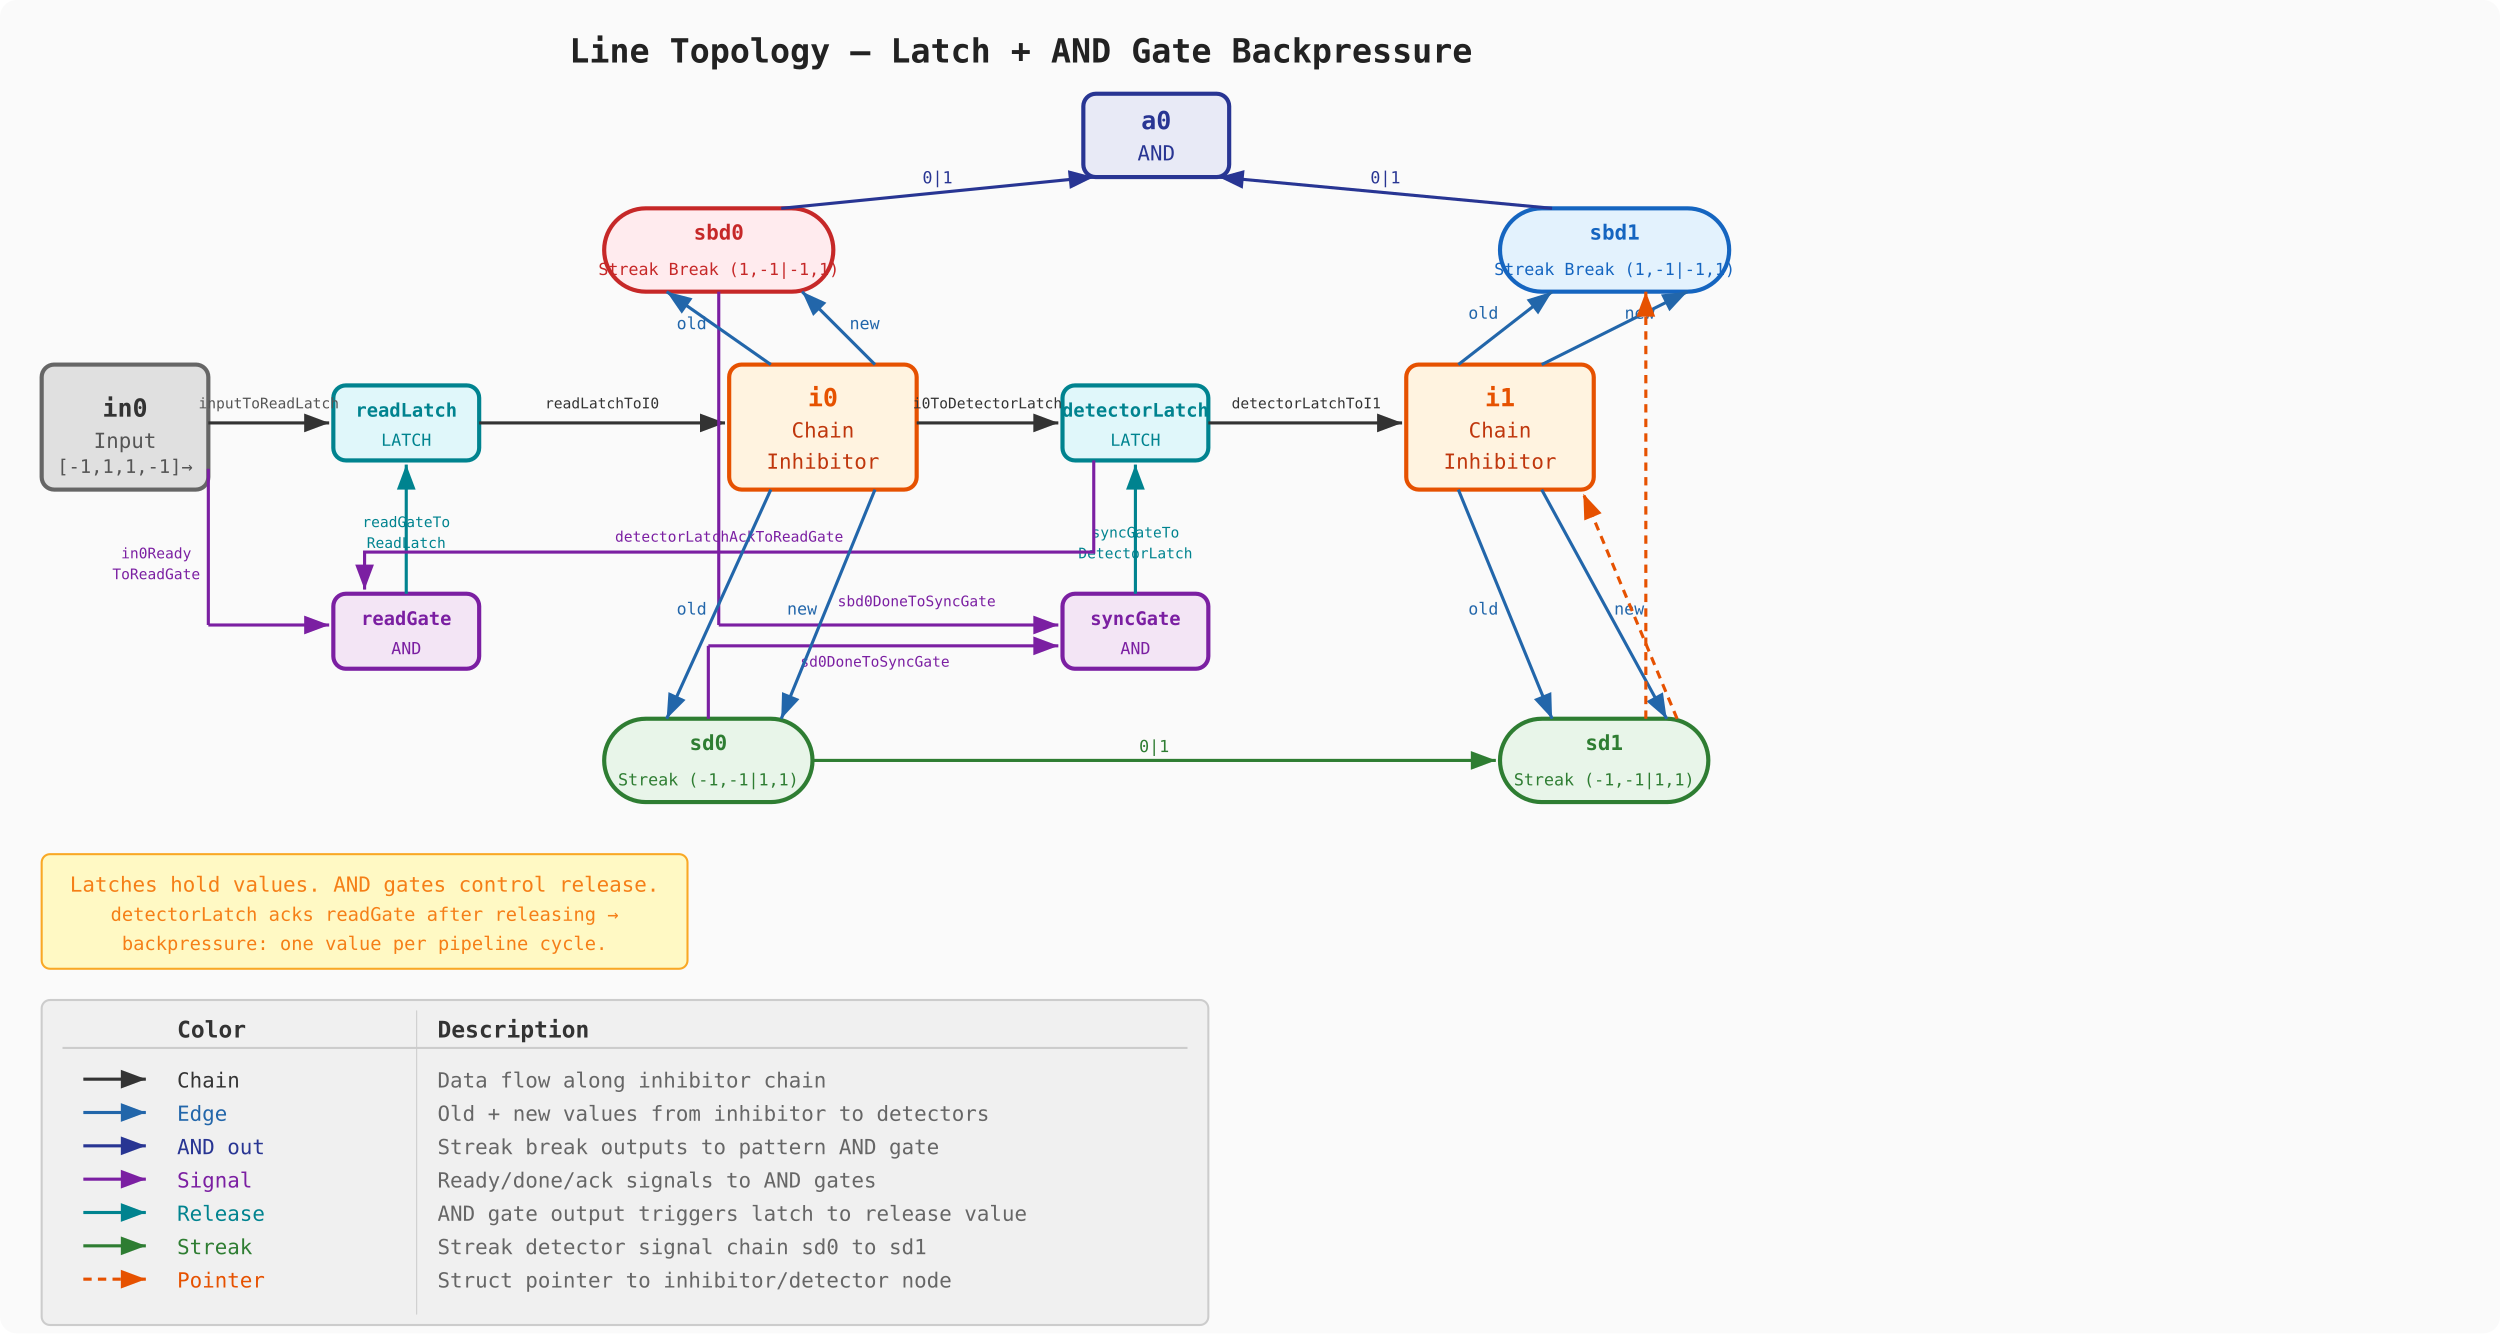
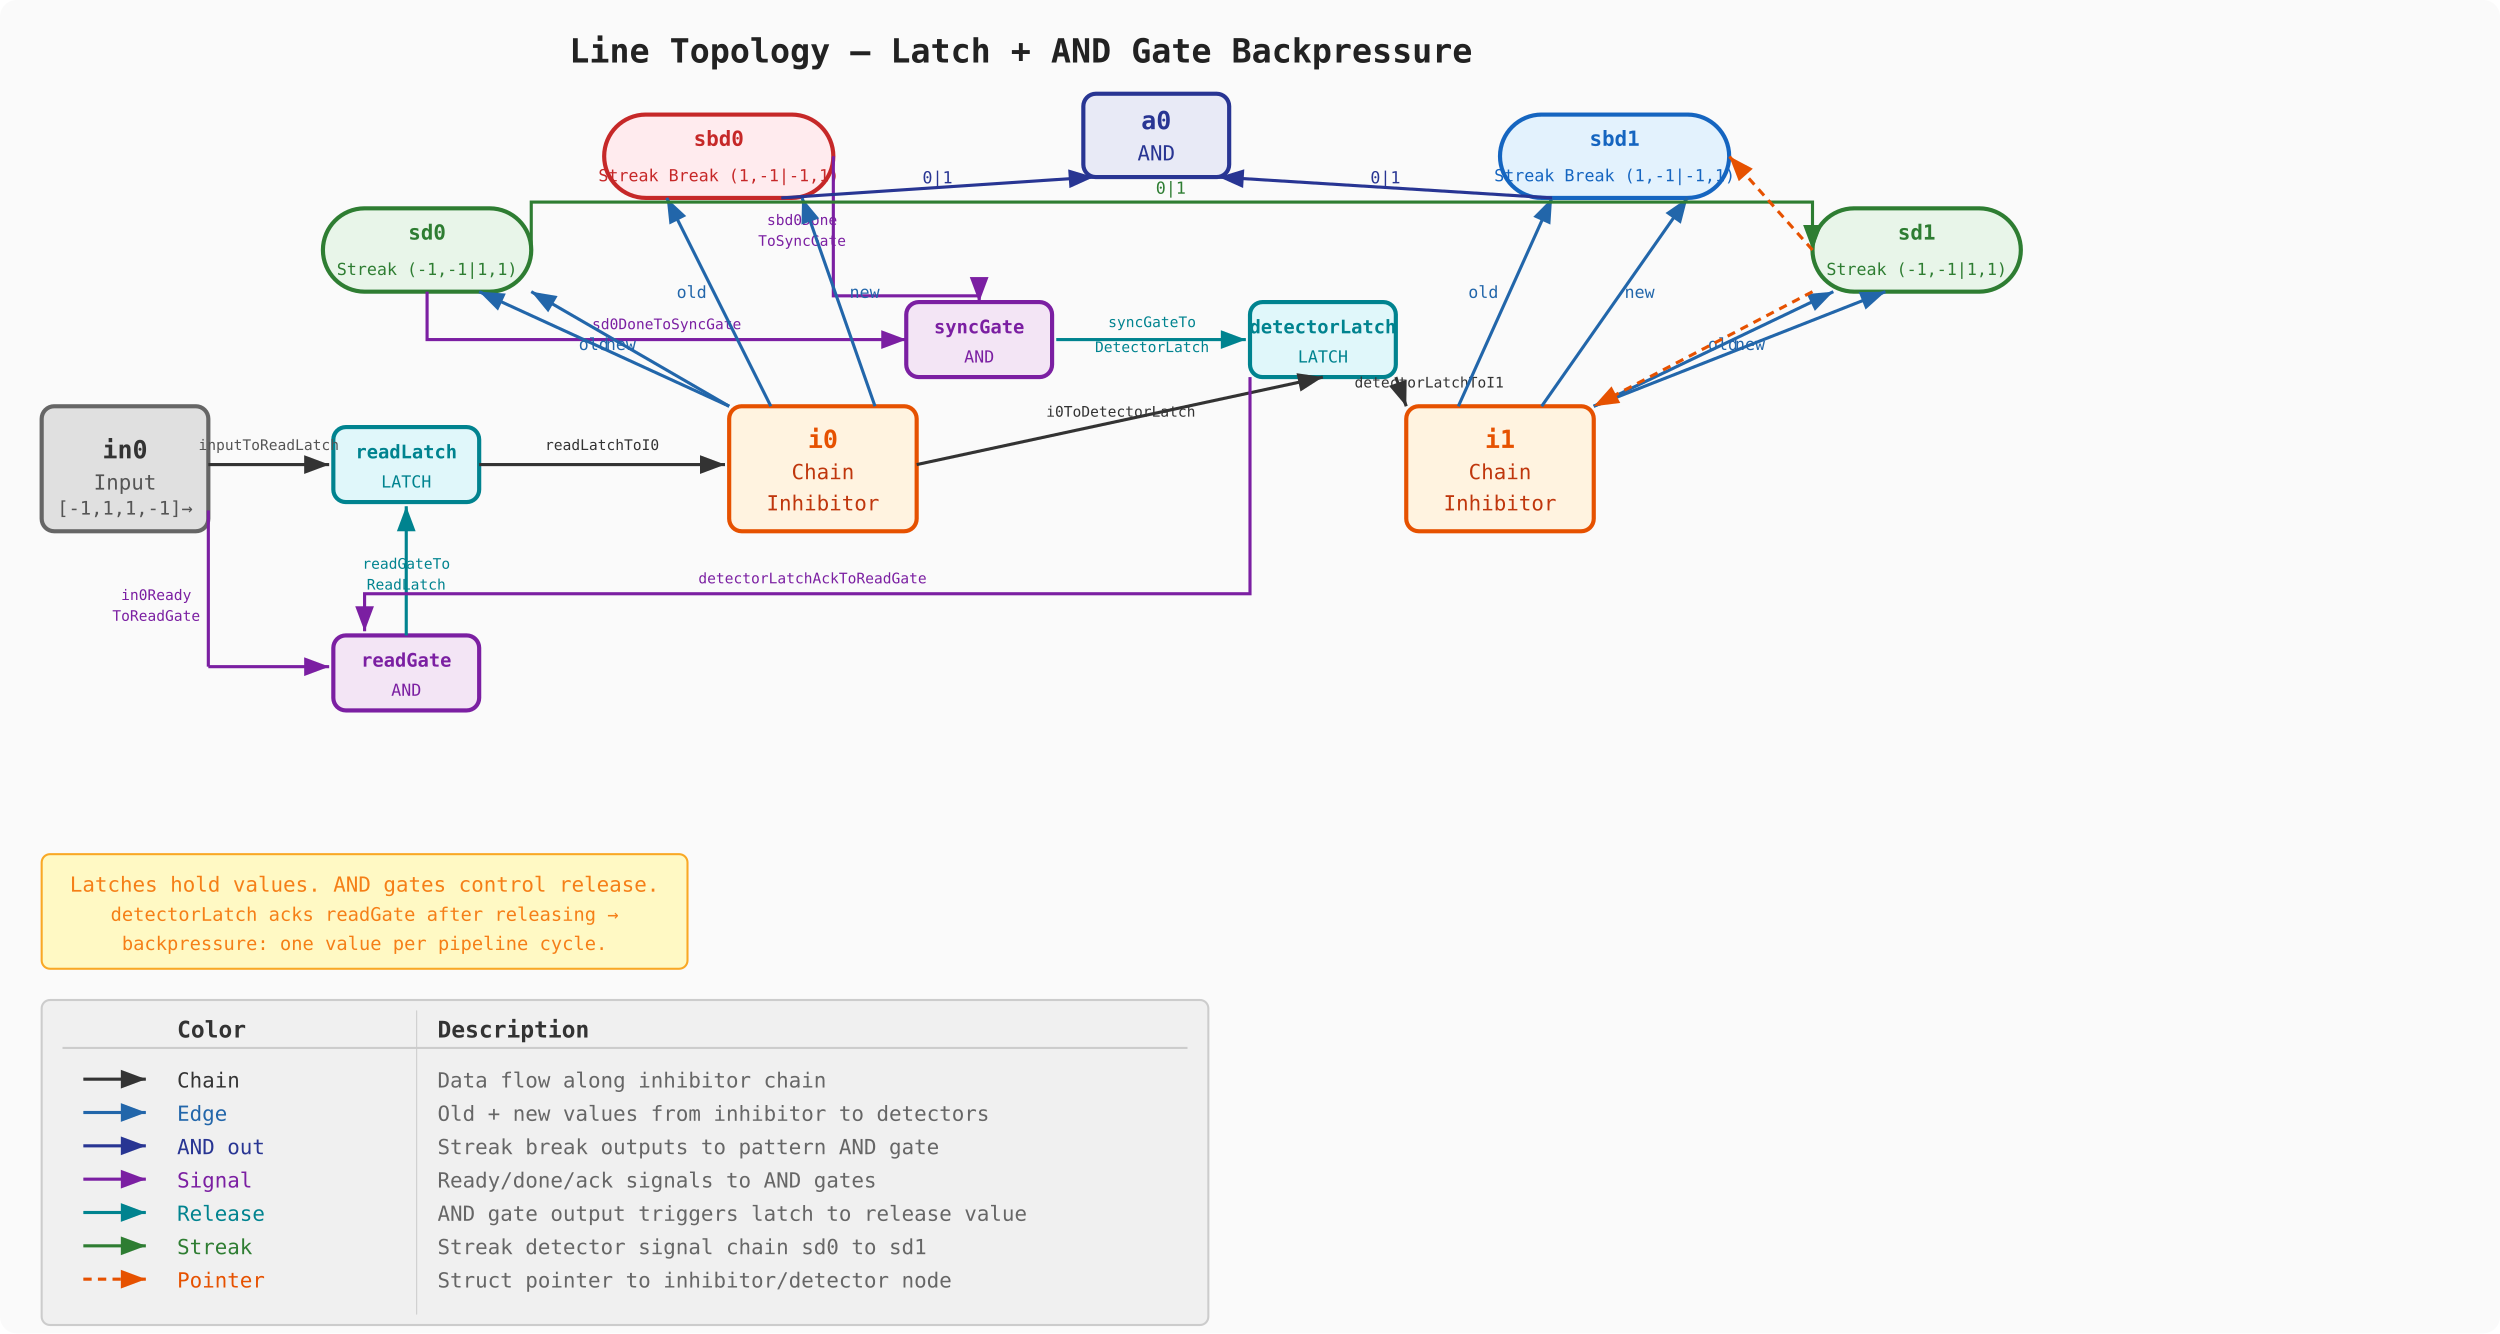
<svg xmlns="http://www.w3.org/2000/svg" viewBox="0 0 1200 640" font-family="monospace" font-size="12">
  <defs>
    <marker id="arrow" markerWidth="8" markerHeight="6" refX="8" refY="3" orient="auto">
      <path d="M0,0 L8,3 L0,6" fill="#333" />
    </marker>
    <marker id="arrow-blue" markerWidth="8" markerHeight="6" refX="8" refY="3" orient="auto">
      <path d="M0,0 L8,3 L0,6" fill="#2266aa" />
    </marker>
    <marker id="arrow-indigo" markerWidth="8" markerHeight="6" refX="8" refY="3" orient="auto">
      <path d="M0,0 L8,3 L0,6" fill="#283593" />
    </marker>
    <marker id="arrow-green" markerWidth="8" markerHeight="6" refX="8" refY="3" orient="auto">
      <path d="M0,0 L8,3 L0,6" fill="#2e7d32" />
    </marker>
    <marker id="arrow-orange" markerWidth="8" markerHeight="6" refX="8" refY="3" orient="auto">
      <path d="M0,0 L8,3 L0,6" fill="#e65100" />
    </marker>
    <marker id="arrow-magenta" markerWidth="8" markerHeight="6" refX="8" refY="3" orient="auto">
      <path d="M0,0 L8,3 L0,6" fill="#7b1fa2" />
    </marker>
    <marker id="arrow-teal" markerWidth="8" markerHeight="6" refX="8" refY="3" orient="auto">
      <path d="M0,0 L8,3 L0,6" fill="#00838f" />
    </marker>
  </defs>
  <rect width="1200" height="640" fill="#fafafa" rx="8" />
  <text x="490" y="30" text-anchor="middle" font-size="16" font-weight="bold" fill="#222">Line Topology — Latch + AND Gate Backpressure</text>
  <rect x="520" y="45" width="70" height="40" fill="#e8eaf6" stroke="#283593" rx="6" stroke-width="2" />
  <text x="555" y="62" text-anchor="middle" font-weight="bold" fill="#283593">a0</text>
  <text x="555" y="77" text-anchor="middle" font-size="10" fill="#283593">AND</text>
-   <rect x="290" y="100" width="110" height="40" fill="#ffebee" stroke="#c62828" rx="20" stroke-width="2" />
-   <text x="345" y="115" text-anchor="middle" font-weight="bold" font-size="10" fill="#c62828">sbd0</text>
-   <text x="345" y="132" text-anchor="middle" font-size="8" fill="#c62828">Streak Break (1,-1|-1,1)</text>
-   <rect x="720" y="100" width="110" height="40" fill="#e3f2fd" stroke="#1565c0" rx="20" stroke-width="2" />
-   <text x="775" y="115" text-anchor="middle" font-weight="bold" font-size="10" fill="#1565c0">sbd1</text>
-   <text x="775" y="132" text-anchor="middle" font-size="8" fill="#1565c0">Streak Break (1,-1|-1,1)</text>
-   <rect x="20" y="175" width="80" height="60" fill="#e0e0e0" stroke="#666" rx="6" stroke-width="2" />
-   <text x="60" y="200" text-anchor="middle" font-weight="bold" fill="#333">in0</text>
-   <text x="60" y="215" text-anchor="middle" font-size="10" fill="#555">Input</text>
-   <text x="60" y="227" text-anchor="middle" font-size="9" fill="#555">[-1,1,1,-1]→</text>
-   <rect x="160" y="185" width="70" height="36" fill="#e0f7fa" stroke="#00838f" rx="6" stroke-width="2" />
-   <text x="195" y="200" text-anchor="middle" font-weight="bold" font-size="9" fill="#00838f">readLatch</text>
-   <text x="195" y="214" text-anchor="middle" font-size="8" fill="#00838f">LATCH</text>
-   <rect x="350" y="175" width="90" height="60" fill="#fff3e0" stroke="#e65100" rx="6" stroke-width="2" />
-   <text x="395" y="195" text-anchor="middle" font-weight="bold" fill="#e65100">i0</text>
-   <text x="395" y="210" text-anchor="middle" font-size="10" fill="#bf360c">Chain</text>
-   <text x="395" y="225" text-anchor="middle" font-size="10" fill="#bf360c">Inhibitor</text>
-   <rect x="510" y="185" width="70" height="36" fill="#e0f7fa" stroke="#00838f" rx="6" stroke-width="2" />
-   <text x="545" y="200" text-anchor="middle" font-weight="bold" font-size="9" fill="#00838f">detectorLatch</text>
-   <text x="545" y="214" text-anchor="middle" font-size="8" fill="#00838f">LATCH</text>
-   <rect x="675" y="175" width="90" height="60" fill="#fff3e0" stroke="#e65100" rx="6" stroke-width="2" />
-   <text x="720" y="195" text-anchor="middle" font-weight="bold" fill="#e65100">i1</text>
-   <text x="720" y="210" text-anchor="middle" font-size="10" fill="#bf360c">Chain</text>
-   <text x="720" y="225" text-anchor="middle" font-size="10" fill="#bf360c">Inhibitor</text>
-   <rect x="160" y="285" width="70" height="36" fill="#f3e5f5" stroke="#7b1fa2" rx="6" stroke-width="2" />
-   <text x="195" y="300" text-anchor="middle" font-weight="bold" font-size="9" fill="#7b1fa2">readGate</text>
-   <text x="195" y="314" text-anchor="middle" font-size="8" fill="#7b1fa2">AND</text>
-   <rect x="510" y="285" width="70" height="36" fill="#f3e5f5" stroke="#7b1fa2" rx="6" stroke-width="2" />
-   <text x="545" y="300" text-anchor="middle" font-weight="bold" font-size="9" fill="#7b1fa2">syncGate</text>
-   <text x="545" y="314" text-anchor="middle" font-size="8" fill="#7b1fa2">AND</text>
-   <rect x="290" y="345" width="100" height="40" fill="#e8f5e9" stroke="#2e7d32" rx="20" stroke-width="2" />
-   <text x="340" y="360" text-anchor="middle" font-weight="bold" font-size="10" fill="#2e7d32">sd0</text>
-   <text x="340" y="377" text-anchor="middle" font-size="8" fill="#2e7d32">Streak (-1,-1|1,1)</text>
-   <rect x="720" y="345" width="100" height="40" fill="#e8f5e9" stroke="#2e7d32" rx="20" stroke-width="2" />
-   <text x="770" y="360" text-anchor="middle" font-weight="bold" font-size="10" fill="#2e7d32">sd1</text>
-   <text x="770" y="377" text-anchor="middle" font-size="8" fill="#2e7d32">Streak (-1,-1|1,1)</text>
-   <line x1="100" y1="203" x2="158" y2="203" stroke="#333" stroke-width="1.5" marker-end="url(#arrow)" />
-   <text x="129" y="196" text-anchor="middle" font-size="7" fill="#555">inputToReadLatch</text>
-   <line x1="230" y1="203" x2="348" y2="203" stroke="#333" stroke-width="1.5" marker-end="url(#arrow)" />
-   <text x="289" y="196" text-anchor="middle" font-size="7" fill="#333">readLatchToI0</text>
-   <line x1="440" y1="203" x2="508" y2="203" stroke="#333" stroke-width="1.5" marker-end="url(#arrow)" />
-   <text x="474" y="196" text-anchor="middle" font-size="7" fill="#333">i0ToDetectorLatch</text>
-   <line x1="580" y1="203" x2="673" y2="203" stroke="#333" stroke-width="1.5" marker-end="url(#arrow)" />
-   <text x="627" y="196" text-anchor="middle" font-size="7" fill="#333">detectorLatchToI1</text>
-   <line x1="100" y1="225" x2="100" y2="300" stroke="#7b1fa2" stroke-width="1.5" />
-   <line x1="100" y1="300" x2="158" y2="300" stroke="#7b1fa2" stroke-width="1.5" marker-end="url(#arrow-magenta)" />
-   <text x="75" y="268" text-anchor="middle" font-size="7" fill="#7b1fa2">in0Ready</text>
-   <text x="75" y="278" text-anchor="middle" font-size="7" fill="#7b1fa2">ToReadGate</text>
-   <line x1="195" y1="285" x2="195" y2="223" stroke="#00838f" stroke-width="1.5" marker-end="url(#arrow-teal)" />
-   <text x="195" y="253" text-anchor="middle" font-size="7" fill="#00838f">readGateTo</text>
-   <text x="195" y="263" text-anchor="middle" font-size="7" fill="#00838f">ReadLatch</text>
-   <line x1="545" y1="285" x2="545" y2="223" stroke="#00838f" stroke-width="1.5" marker-end="url(#arrow-teal)" />
-   <text x="545" y="258" text-anchor="middle" font-size="7" fill="#00838f">syncGateTo</text>
-   <text x="545" y="268" text-anchor="middle" font-size="7" fill="#00838f">DetectorLatch</text>
-   <path d="M525,221 L525,265 L175,265 L175,283" fill="none" stroke="#7b1fa2" stroke-width="1.5" marker-end="url(#arrow-magenta)" />
-   <text x="350" y="260" text-anchor="middle" font-size="7" fill="#7b1fa2">detectorLatchAckToReadGate</text>
-   <line x1="345" y1="140" x2="345" y2="300" stroke="#7b1fa2" stroke-width="1.5" />
-   <line x1="345" y1="300" x2="508" y2="300" stroke="#7b1fa2" stroke-width="1.5" marker-end="url(#arrow-magenta)" />
-   <text x="440" y="291" text-anchor="middle" font-size="7" fill="#7b1fa2">sbd0DoneToSyncGate</text>
-   <line x1="340" y1="345" x2="340" y2="310" stroke="#7b1fa2" stroke-width="1.5" />
-   <line x1="340" y1="310" x2="508" y2="310" stroke="#7b1fa2" stroke-width="1.5" marker-end="url(#arrow-magenta)" />
-   <text x="420" y="320" text-anchor="middle" font-size="7" fill="#7b1fa2">sd0DoneToSyncGate</text>
-   <line x1="370" y1="175" x2="320" y2="140" stroke="#2266aa" stroke-width="1.5" marker-end="url(#arrow-blue)" />
-   <text x="332" y="158" text-anchor="middle" font-size="8" fill="#2266aa">old</text>
-   <line x1="420" y1="175" x2="385" y2="140" stroke="#2266aa" stroke-width="1.5" marker-end="url(#arrow-blue)" />
-   <text x="415" y="158" text-anchor="middle" font-size="8" fill="#2266aa">new</text>
-   <line x1="370" y1="235" x2="320" y2="345" stroke="#2266aa" stroke-width="1.5" marker-end="url(#arrow-blue)" />
-   <text x="332" y="295" text-anchor="middle" font-size="8" fill="#2266aa">old</text>
-   <line x1="420" y1="235" x2="375" y2="345" stroke="#2266aa" stroke-width="1.5" marker-end="url(#arrow-blue)" />
-   <text x="385" y="295" text-anchor="middle" font-size="8" fill="#2266aa">new</text>
-   <line x1="700" y1="175" x2="745" y2="140" stroke="#2266aa" stroke-width="1.5" marker-end="url(#arrow-blue)" />
-   <text x="712" y="153" text-anchor="middle" font-size="8" fill="#2266aa">old</text>
-   <line x1="740" y1="175" x2="810" y2="140" stroke="#2266aa" stroke-width="1.5" marker-end="url(#arrow-blue)" />
-   <text x="787" y="153" text-anchor="middle" font-size="8" fill="#2266aa">new</text>
-   <line x1="700" y1="235" x2="745" y2="345" stroke="#2266aa" stroke-width="1.5" marker-end="url(#arrow-blue)" />
-   <text x="712" y="295" text-anchor="middle" font-size="8" fill="#2266aa">old</text>
-   <line x1="740" y1="235" x2="800" y2="345" stroke="#2266aa" stroke-width="1.5" marker-end="url(#arrow-blue)" />
-   <text x="782" y="295" text-anchor="middle" font-size="8" fill="#2266aa">new</text>
-   <line x1="375" y1="100" x2="525" y2="85" stroke="#283593" stroke-width="1.5" marker-end="url(#arrow-indigo)" />
+   <rect x="290" y="55" width="110" height="40" fill="#ffebee" stroke="#c62828" rx="20" stroke-width="2" />
+   <text x="345" y="70" text-anchor="middle" font-weight="bold" font-size="10" fill="#c62828">sbd0</text>
+   <text x="345" y="87" text-anchor="middle" font-size="8" fill="#c62828">Streak Break (1,-1|-1,1)</text>
+   <rect x="720" y="55" width="110" height="40" fill="#e3f2fd" stroke="#1565c0" rx="20" stroke-width="2" />
+   <text x="775" y="70" text-anchor="middle" font-weight="bold" font-size="10" fill="#1565c0">sbd1</text>
+   <text x="775" y="87" text-anchor="middle" font-size="8" fill="#1565c0">Streak Break (1,-1|-1,1)</text>
+   <rect x="20" y="195" width="80" height="60" fill="#e0e0e0" stroke="#666" rx="6" stroke-width="2" />
+   <text x="60" y="220" text-anchor="middle" font-weight="bold" fill="#333">in0</text>
+   <text x="60" y="235" text-anchor="middle" font-size="10" fill="#555">Input</text>
+   <text x="60" y="247" text-anchor="middle" font-size="9" fill="#555">[-1,1,1,-1]→</text>
+   <rect x="160" y="205" width="70" height="36" fill="#e0f7fa" stroke="#00838f" rx="6" stroke-width="2" />
+   <text x="195" y="220" text-anchor="middle" font-weight="bold" font-size="9" fill="#00838f">readLatch</text>
+   <text x="195" y="234" text-anchor="middle" font-size="8" fill="#00838f">LATCH</text>
+   <rect x="350" y="195" width="90" height="60" fill="#fff3e0" stroke="#e65100" rx="6" stroke-width="2" />
+   <text x="395" y="215" text-anchor="middle" font-weight="bold" fill="#e65100">i0</text>
+   <text x="395" y="230" text-anchor="middle" font-size="10" fill="#bf360c">Chain</text>
+   <text x="395" y="245" text-anchor="middle" font-size="10" fill="#bf360c">Inhibitor</text>
+   <rect x="600" y="145" width="70" height="36" fill="#e0f7fa" stroke="#00838f" rx="6" stroke-width="2" />
+   <text x="635" y="160" text-anchor="middle" font-weight="bold" font-size="9" fill="#00838f">detectorLatch</text>
+   <text x="635" y="174" text-anchor="middle" font-size="8" fill="#00838f">LATCH</text>
+   <rect x="675" y="195" width="90" height="60" fill="#fff3e0" stroke="#e65100" rx="6" stroke-width="2" />
+   <text x="720" y="215" text-anchor="middle" font-weight="bold" fill="#e65100">i1</text>
+   <text x="720" y="230" text-anchor="middle" font-size="10" fill="#bf360c">Chain</text>
+   <text x="720" y="245" text-anchor="middle" font-size="10" fill="#bf360c">Inhibitor</text>
+   <rect x="160" y="305" width="70" height="36" fill="#f3e5f5" stroke="#7b1fa2" rx="6" stroke-width="2" />
+   <text x="195" y="320" text-anchor="middle" font-weight="bold" font-size="9" fill="#7b1fa2">readGate</text>
+   <text x="195" y="334" text-anchor="middle" font-size="8" fill="#7b1fa2">AND</text>
+   <rect x="435" y="145" width="70" height="36" fill="#f3e5f5" stroke="#7b1fa2" rx="6" stroke-width="2" />
+   <text x="470" y="160" text-anchor="middle" font-weight="bold" font-size="9" fill="#7b1fa2">syncGate</text>
+   <text x="470" y="174" text-anchor="middle" font-size="8" fill="#7b1fa2">AND</text>
+   <rect x="155" y="100" width="100" height="40" fill="#e8f5e9" stroke="#2e7d32" rx="20" stroke-width="2" />
+   <text x="205" y="115" text-anchor="middle" font-weight="bold" font-size="10" fill="#2e7d32">sd0</text>
+   <text x="205" y="132" text-anchor="middle" font-size="8" fill="#2e7d32">Streak (-1,-1|1,1)</text>
+   <rect x="870" y="100" width="100" height="40" fill="#e8f5e9" stroke="#2e7d32" rx="20" stroke-width="2" />
+   <text x="920" y="115" text-anchor="middle" font-weight="bold" font-size="10" fill="#2e7d32">sd1</text>
+   <text x="920" y="132" text-anchor="middle" font-size="8" fill="#2e7d32">Streak (-1,-1|1,1)</text>
+   <line x1="100" y1="223" x2="158" y2="223" stroke="#333" stroke-width="1.5" marker-end="url(#arrow)" />
+   <text x="129" y="216" text-anchor="middle" font-size="7" fill="#555">inputToReadLatch</text>
+   <line x1="230" y1="223" x2="348" y2="223" stroke="#333" stroke-width="1.5" marker-end="url(#arrow)" />
+   <text x="289" y="216" text-anchor="middle" font-size="7" fill="#333">readLatchToI0</text>
+   <line x1="440" y1="223" x2="635" y2="181" stroke="#333" stroke-width="1.5" marker-end="url(#arrow)" />
+   <text x="538" y="200" text-anchor="middle" font-size="7" fill="#333">i0ToDetectorLatch</text>
+   <line x1="670" y1="181" x2="675" y2="195" stroke="#333" stroke-width="1.5" marker-end="url(#arrow)" />
+   <text x="686" y="186" text-anchor="middle" font-size="7" fill="#333">detectorLatchToI1</text>
+   <line x1="100" y1="245" x2="100" y2="320" stroke="#7b1fa2" stroke-width="1.5" />
+   <line x1="100" y1="320" x2="158" y2="320" stroke="#7b1fa2" stroke-width="1.5" marker-end="url(#arrow-magenta)" />
+   <text x="75" y="288" text-anchor="middle" font-size="7" fill="#7b1fa2">in0Ready</text>
+   <text x="75" y="298" text-anchor="middle" font-size="7" fill="#7b1fa2">ToReadGate</text>
+   <line x1="195" y1="305" x2="195" y2="243" stroke="#00838f" stroke-width="1.5" marker-end="url(#arrow-teal)" />
+   <text x="195" y="273" text-anchor="middle" font-size="7" fill="#00838f">readGateTo</text>
+   <text x="195" y="283" text-anchor="middle" font-size="7" fill="#00838f">ReadLatch</text>
+   <line x1="507" y1="163" x2="598" y2="163" stroke="#00838f" stroke-width="1.5" marker-end="url(#arrow-teal)" />
+   <text x="553" y="157" text-anchor="middle" font-size="7" fill="#00838f">syncGateTo</text>
+   <text x="553" y="169" text-anchor="middle" font-size="7" fill="#00838f">DetectorLatch</text>
+   <path d="M600,181 L600,285 L175,285 L175,303" fill="none" stroke="#7b1fa2" stroke-width="1.5" marker-end="url(#arrow-magenta)" />
+   <text x="390" y="280" text-anchor="middle" font-size="7" fill="#7b1fa2">detectorLatchAckToReadGate</text>
+   <path d="M400,75 L400,142 L470,142 L470,145" fill="none" stroke="#7b1fa2" stroke-width="1.5" marker-end="url(#arrow-magenta)" />
+   <text x="385" y="108" text-anchor="middle" font-size="7" fill="#7b1fa2">sbd0Done</text>
+   <text x="385" y="118" text-anchor="middle" font-size="7" fill="#7b1fa2">ToSyncGate</text>
+   <path d="M205,140 L205,163 L435,163" fill="none" stroke="#7b1fa2" stroke-width="1.5" marker-end="url(#arrow-magenta)" />
+   <text x="320" y="158" text-anchor="middle" font-size="7" fill="#7b1fa2">sd0DoneToSyncGate</text>
+   <line x1="370" y1="195" x2="320" y2="95" stroke="#2266aa" stroke-width="1.5" marker-end="url(#arrow-blue)" />
+   <text x="332" y="143" text-anchor="middle" font-size="8" fill="#2266aa">old</text>
+   <line x1="420" y1="195" x2="385" y2="95" stroke="#2266aa" stroke-width="1.5" marker-end="url(#arrow-blue)" />
+   <text x="415" y="143" text-anchor="middle" font-size="8" fill="#2266aa">new</text>
+   <line x1="350" y1="195" x2="230" y2="140" stroke="#2266aa" stroke-width="1.5" marker-end="url(#arrow-blue)" />
+   <text x="285" y="168" text-anchor="middle" font-size="8" fill="#2266aa">old</text>
+   <line x1="350" y1="195" x2="255" y2="140" stroke="#2266aa" stroke-width="1.5" marker-end="url(#arrow-blue)" />
+   <text x="298" y="168" text-anchor="middle" font-size="8" fill="#2266aa">new</text>
+   <line x1="700" y1="195" x2="745" y2="95" stroke="#2266aa" stroke-width="1.5" marker-end="url(#arrow-blue)" />
+   <text x="712" y="143" text-anchor="middle" font-size="8" fill="#2266aa">old</text>
+   <line x1="740" y1="195" x2="810" y2="95" stroke="#2266aa" stroke-width="1.5" marker-end="url(#arrow-blue)" />
+   <text x="787" y="143" text-anchor="middle" font-size="8" fill="#2266aa">new</text>
+   <line x1="765" y1="195" x2="880" y2="140" stroke="#2266aa" stroke-width="1.5" marker-end="url(#arrow-blue)" />
+   <text x="827" y="168" text-anchor="middle" font-size="8" fill="#2266aa">old</text>
+   <line x1="765" y1="195" x2="905" y2="140" stroke="#2266aa" stroke-width="1.5" marker-end="url(#arrow-blue)" />
+   <text x="840" y="168" text-anchor="middle" font-size="8" fill="#2266aa">new</text>
+   <line x1="375" y1="95" x2="525" y2="85" stroke="#283593" stroke-width="1.5" marker-end="url(#arrow-indigo)" />
  <text x="450" y="88" text-anchor="middle" font-size="8" fill="#283593">0|1</text>
-   <line x1="745" y1="100" x2="585" y2="85" stroke="#283593" stroke-width="1.5" marker-end="url(#arrow-indigo)" />
+   <line x1="745" y1="95" x2="585" y2="85" stroke="#283593" stroke-width="1.5" marker-end="url(#arrow-indigo)" />
  <text x="665" y="88" text-anchor="middle" font-size="8" fill="#283593">0|1</text>
-   <line x1="390" y1="365" x2="718" y2="365" stroke="#2e7d32" stroke-width="1.5" marker-end="url(#arrow-green)" />
-   <text x="554" y="361" text-anchor="middle" font-size="8" fill="#2e7d32">0|1</text>
-   <line x1="805" y1="345" x2="760" y2="237" stroke="#e65100" stroke-width="1.5" stroke-dasharray="4,3" marker-end="url(#arrow-orange)" />
-   <line x1="790" y1="345" x2="790" y2="140" stroke="#e65100" stroke-width="1.5" stroke-dasharray="4,3" marker-end="url(#arrow-orange)" />
+   <path d="M255,120 L255,97 L870,97 L870,120" fill="none" stroke="#2e7d32" stroke-width="1.5" marker-end="url(#arrow-green)" />
+   <text x="562" y="93" text-anchor="middle" font-size="8" fill="#2e7d32">0|1</text>
+   <line x1="870" y1="140" x2="765" y2="195" stroke="#e65100" stroke-width="1.5" stroke-dasharray="4,3" marker-end="url(#arrow-orange)" />
+   <line x1="870" y1="120" x2="830" y2="75" stroke="#e65100" stroke-width="1.5" stroke-dasharray="4,3" marker-end="url(#arrow-orange)" />
  <rect x="20" y="410" width="310" height="55" fill="#fff9c4" stroke="#f9a825" rx="4" />
  <text x="175" y="428" text-anchor="middle" font-size="10" fill="#f57f17">Latches hold values. AND gates control release.</text>
  <text x="175" y="442" text-anchor="middle" font-size="9" fill="#f57f17">detectorLatch acks readGate after releasing →</text>
  <text x="175" y="456" text-anchor="middle" font-size="9" fill="#f57f17">backpressure: one value per pipeline cycle.</text>
  <rect x="20" y="480" width="560" height="156" fill="#f0f0f0" rx="4" stroke="#ccc" />
  <text x="85" y="498" text-anchor="start" font-weight="bold" fill="#333" font-size="11">Color</text>
  <text x="210" y="498" text-anchor="start" font-weight="bold" fill="#333" font-size="11">Description</text>
  <line x1="30" y1="503" x2="570" y2="503" stroke="#ccc" stroke-width="1" />
  <line x1="200" y1="485" x2="200" y2="631" stroke="#ccc" stroke-width="0.5" />
  <line x1="40" y1="518" x2="70" y2="518" stroke="#333" stroke-width="1.5" marker-end="url(#arrow)" />
  <text x="85" y="522" text-anchor="start" fill="#333" font-size="10">Chain</text>
  <text x="210" y="522" text-anchor="start" fill="#666" font-size="10">Data flow along inhibitor chain</text>
  <line x1="40" y1="534" x2="70" y2="534" stroke="#2266aa" stroke-width="1.5" marker-end="url(#arrow-blue)" />
  <text x="85" y="538" text-anchor="start" fill="#2266aa" font-size="10">Edge</text>
  <text x="210" y="538" text-anchor="start" fill="#666" font-size="10">Old + new values from inhibitor to detectors</text>
  <line x1="40" y1="550" x2="70" y2="550" stroke="#283593" stroke-width="1.5" marker-end="url(#arrow-indigo)" />
  <text x="85" y="554" text-anchor="start" fill="#283593" font-size="10">AND out</text>
  <text x="210" y="554" text-anchor="start" fill="#666" font-size="10">Streak break outputs to pattern AND gate</text>
  <line x1="40" y1="566" x2="70" y2="566" stroke="#7b1fa2" stroke-width="1.5" marker-end="url(#arrow-magenta)" />
  <text x="85" y="570" text-anchor="start" fill="#7b1fa2" font-size="10">Signal</text>
  <text x="210" y="570" text-anchor="start" fill="#666" font-size="10">Ready/done/ack signals to AND gates</text>
  <line x1="40" y1="582" x2="70" y2="582" stroke="#00838f" stroke-width="1.5" marker-end="url(#arrow-teal)" />
  <text x="85" y="586" text-anchor="start" fill="#00838f" font-size="10">Release</text>
  <text x="210" y="586" text-anchor="start" fill="#666" font-size="10">AND gate output triggers latch to release value</text>
  <line x1="40" y1="598" x2="70" y2="598" stroke="#2e7d32" stroke-width="1.5" marker-end="url(#arrow-green)" />
  <text x="85" y="602" text-anchor="start" fill="#2e7d32" font-size="10">Streak</text>
  <text x="210" y="602" text-anchor="start" fill="#666" font-size="10">Streak detector signal chain sd0 to sd1</text>
  <line x1="40" y1="614" x2="70" y2="614" stroke="#e65100" stroke-width="1.5" stroke-dasharray="4,3" marker-end="url(#arrow-orange)" />
  <text x="85" y="618" text-anchor="start" fill="#e65100" font-size="10">Pointer</text>
  <text x="210" y="618" text-anchor="start" fill="#666" font-size="10">Struct pointer to inhibitor/detector node</text>
</svg>
